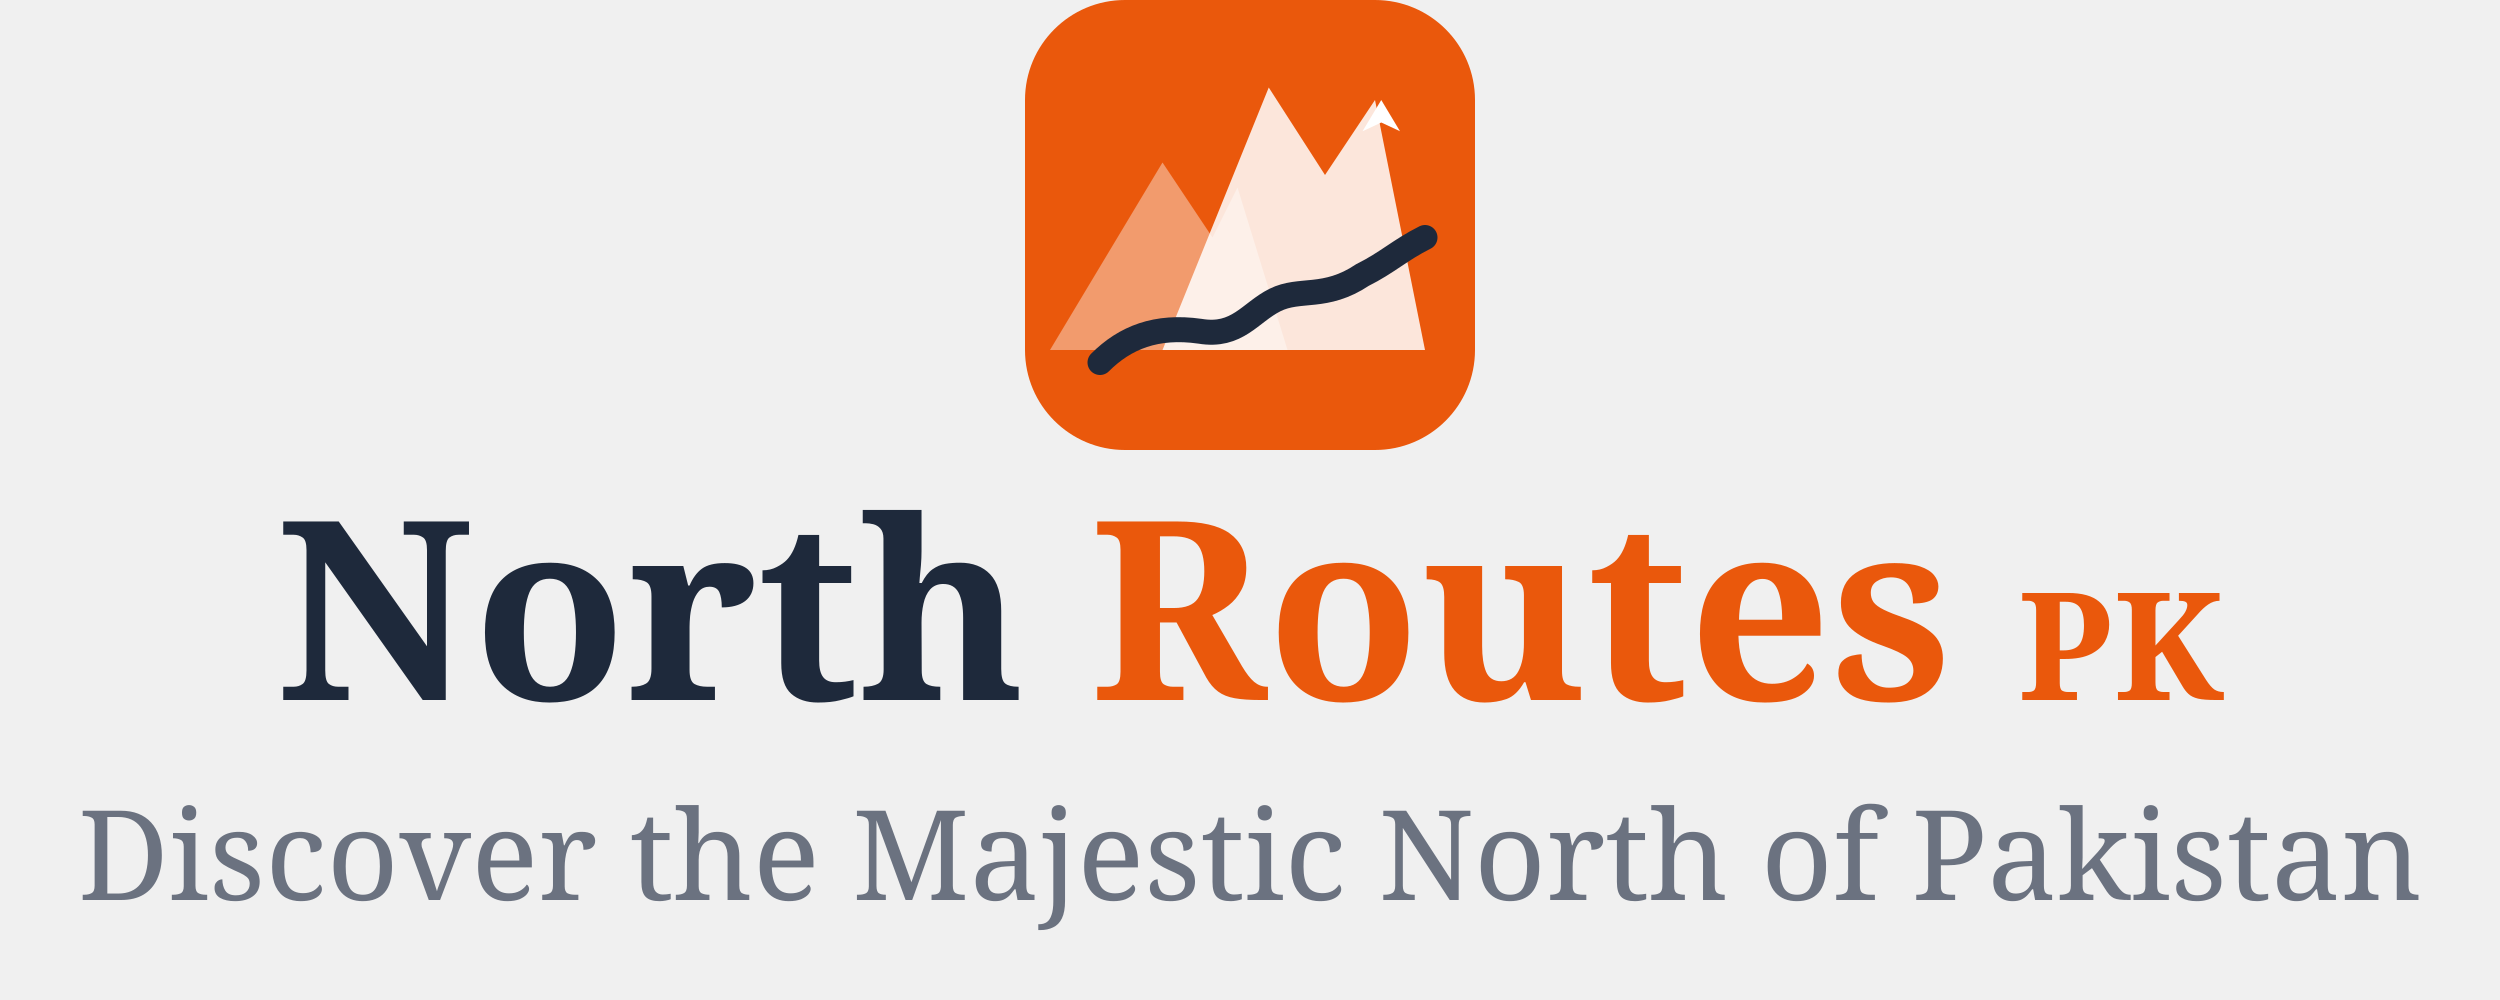
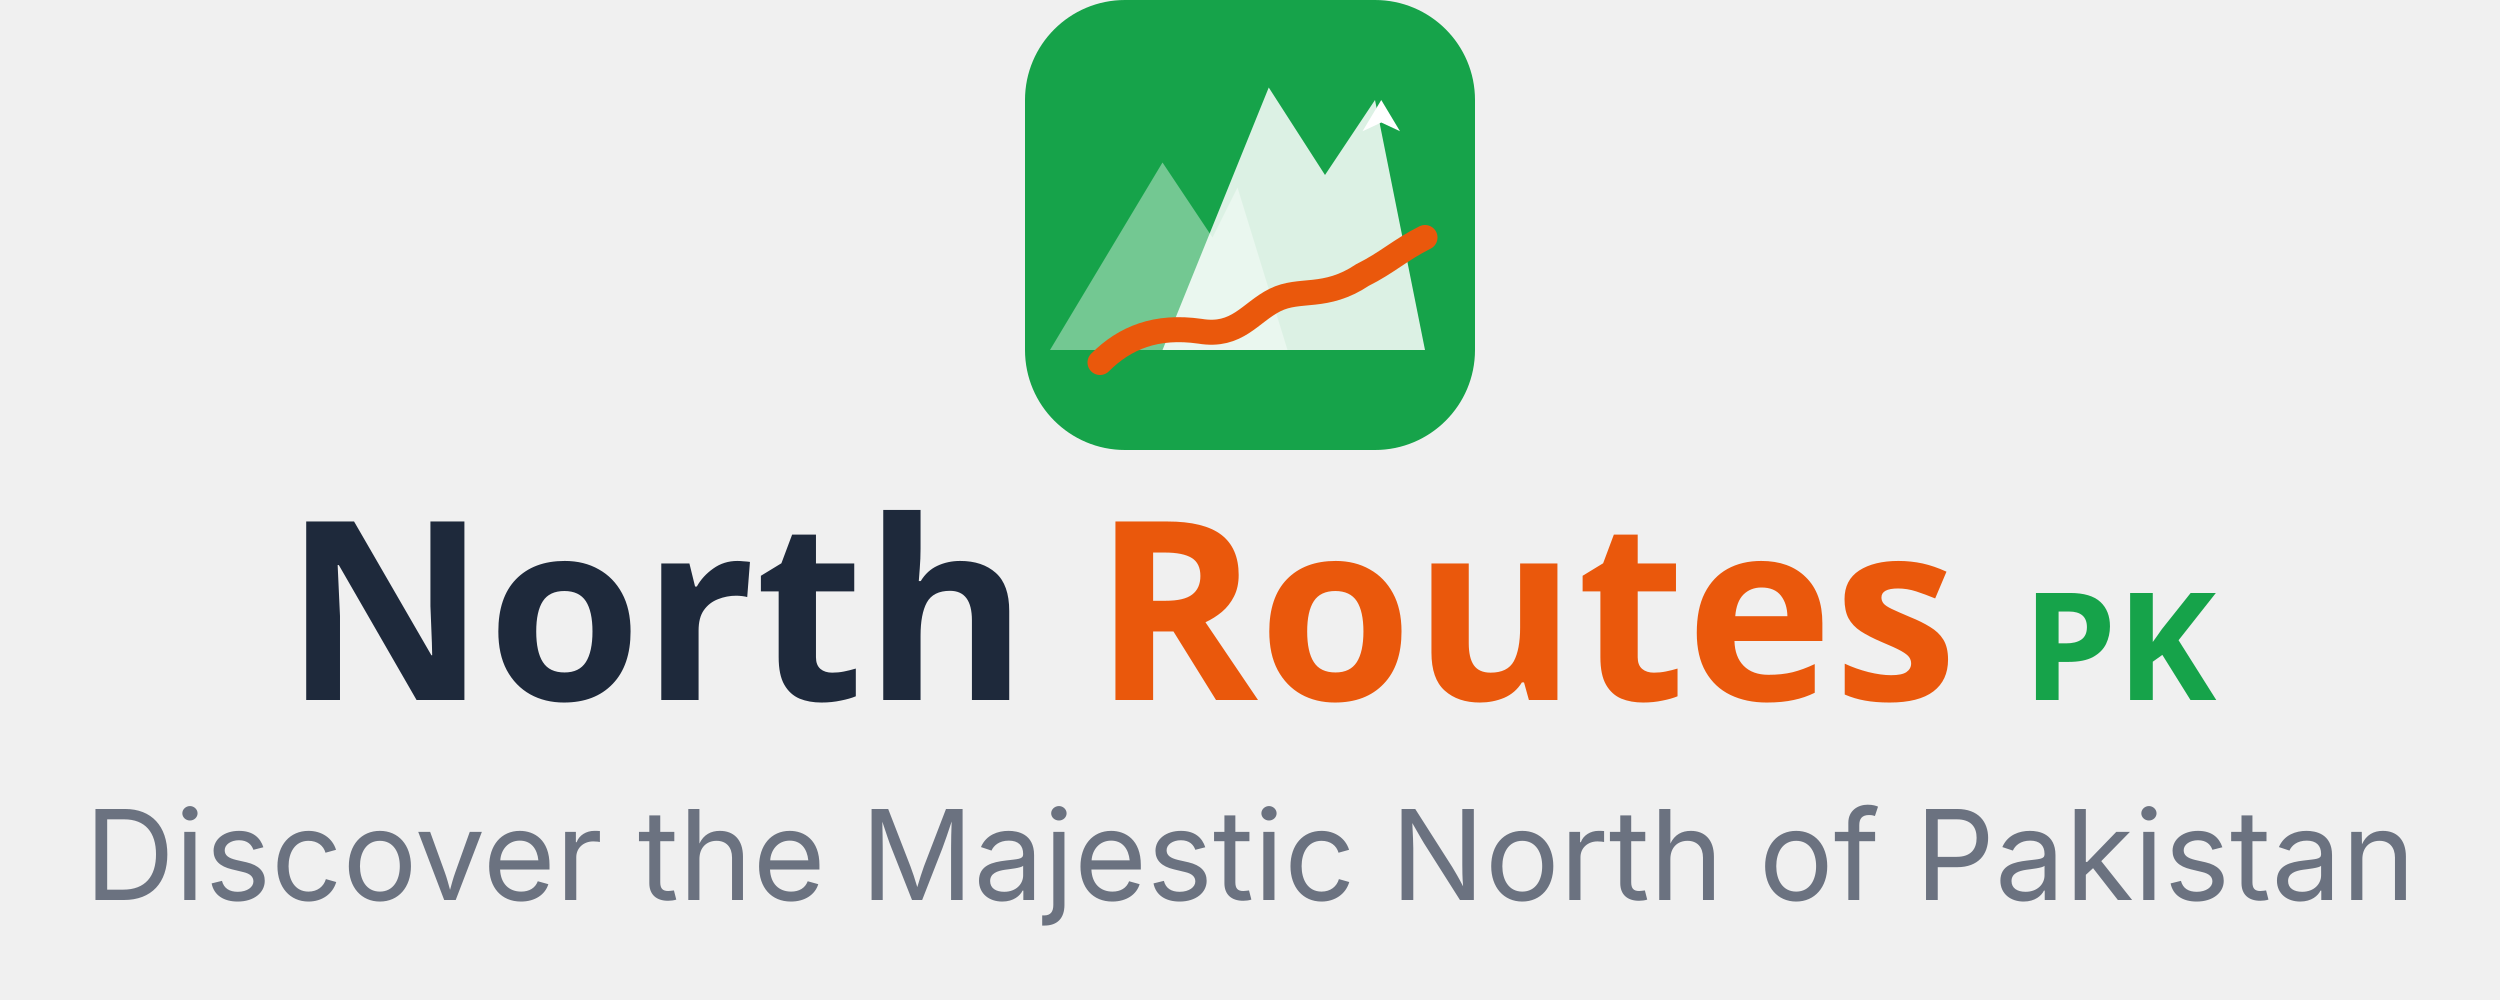
<svg xmlns="http://www.w3.org/2000/svg" width="200" height="80" viewBox="0 0 200 80" fill="none">
-   <rect x="82" y="0" width="36" height="36" rx="8" fill="#EA580C" />
+   <rect x="82" y="0" width="36" height="36" rx="8" fill="url(#authGrad)" />
+   <defs>
+     <linearGradient id="authGrad" x1="82" y1="0" x2="118" y2="36">
+       <stop offset="0%" stop-color="#16A34A" />
+       <stop offset="100%" stop-color="#15803D" />
+     </linearGradient>
+   </defs>
  <path d="M84 28L93 13L97 19L99 15L103 28H84Z" fill="white" fill-opacity="0.4" />
  <path d="M93 28L101.5 7L106 14L110 8L114 28H93Z" fill="white" fill-opacity="0.85" />
  <path d="M109 10.5L110.5 8L112 10.5L110.5 9.8L109 10.5Z" fill="white" />
-   <path d="M88 29C90 27 92.5 26 96 26.5C99 27 100 25 102 24C104 23 106 24 109 22C111 21 112 20 114 19" stroke="#1E293B" stroke-width="2" stroke-linecap="round" fill="none" />
-   <text text-anchor="middle" font-family="Roboto Serif, Georgia, serif" font-size="20" font-weight="700">
+   <path d="M88 29C90 27 92.5 26 96 26.5C99 27 100 25 102 24C104 23 106 24 109 22C111 21 112 20 114 19" stroke="#EA580C" stroke-width="2" stroke-linecap="round" fill="none" />
+   <text text-anchor="middle" font-family="Poppins, sans-serif" font-size="20" font-weight="700">
    <tspan x="100" y="56" fill="#1E293B">North</tspan>
    <tspan fill="#EA580C">Routes</tspan>
-     <tspan fill="#EA580C" font-size="12"> PK</tspan>
+     <tspan fill="#16A34A" font-size="12"> PK</tspan>
  </text>
-   <text x="100" y="72" text-anchor="middle" font-family="Roboto Serif, Georgia, serif" font-size="10" fill="#6B7280">Discover the Majestic North of Pakistan</text>
+   <text x="100" y="72" text-anchor="middle" font-family="Inter, sans-serif" font-size="10" fill="#6B7280">Discover the Majestic North of Pakistan</text>
</svg>
